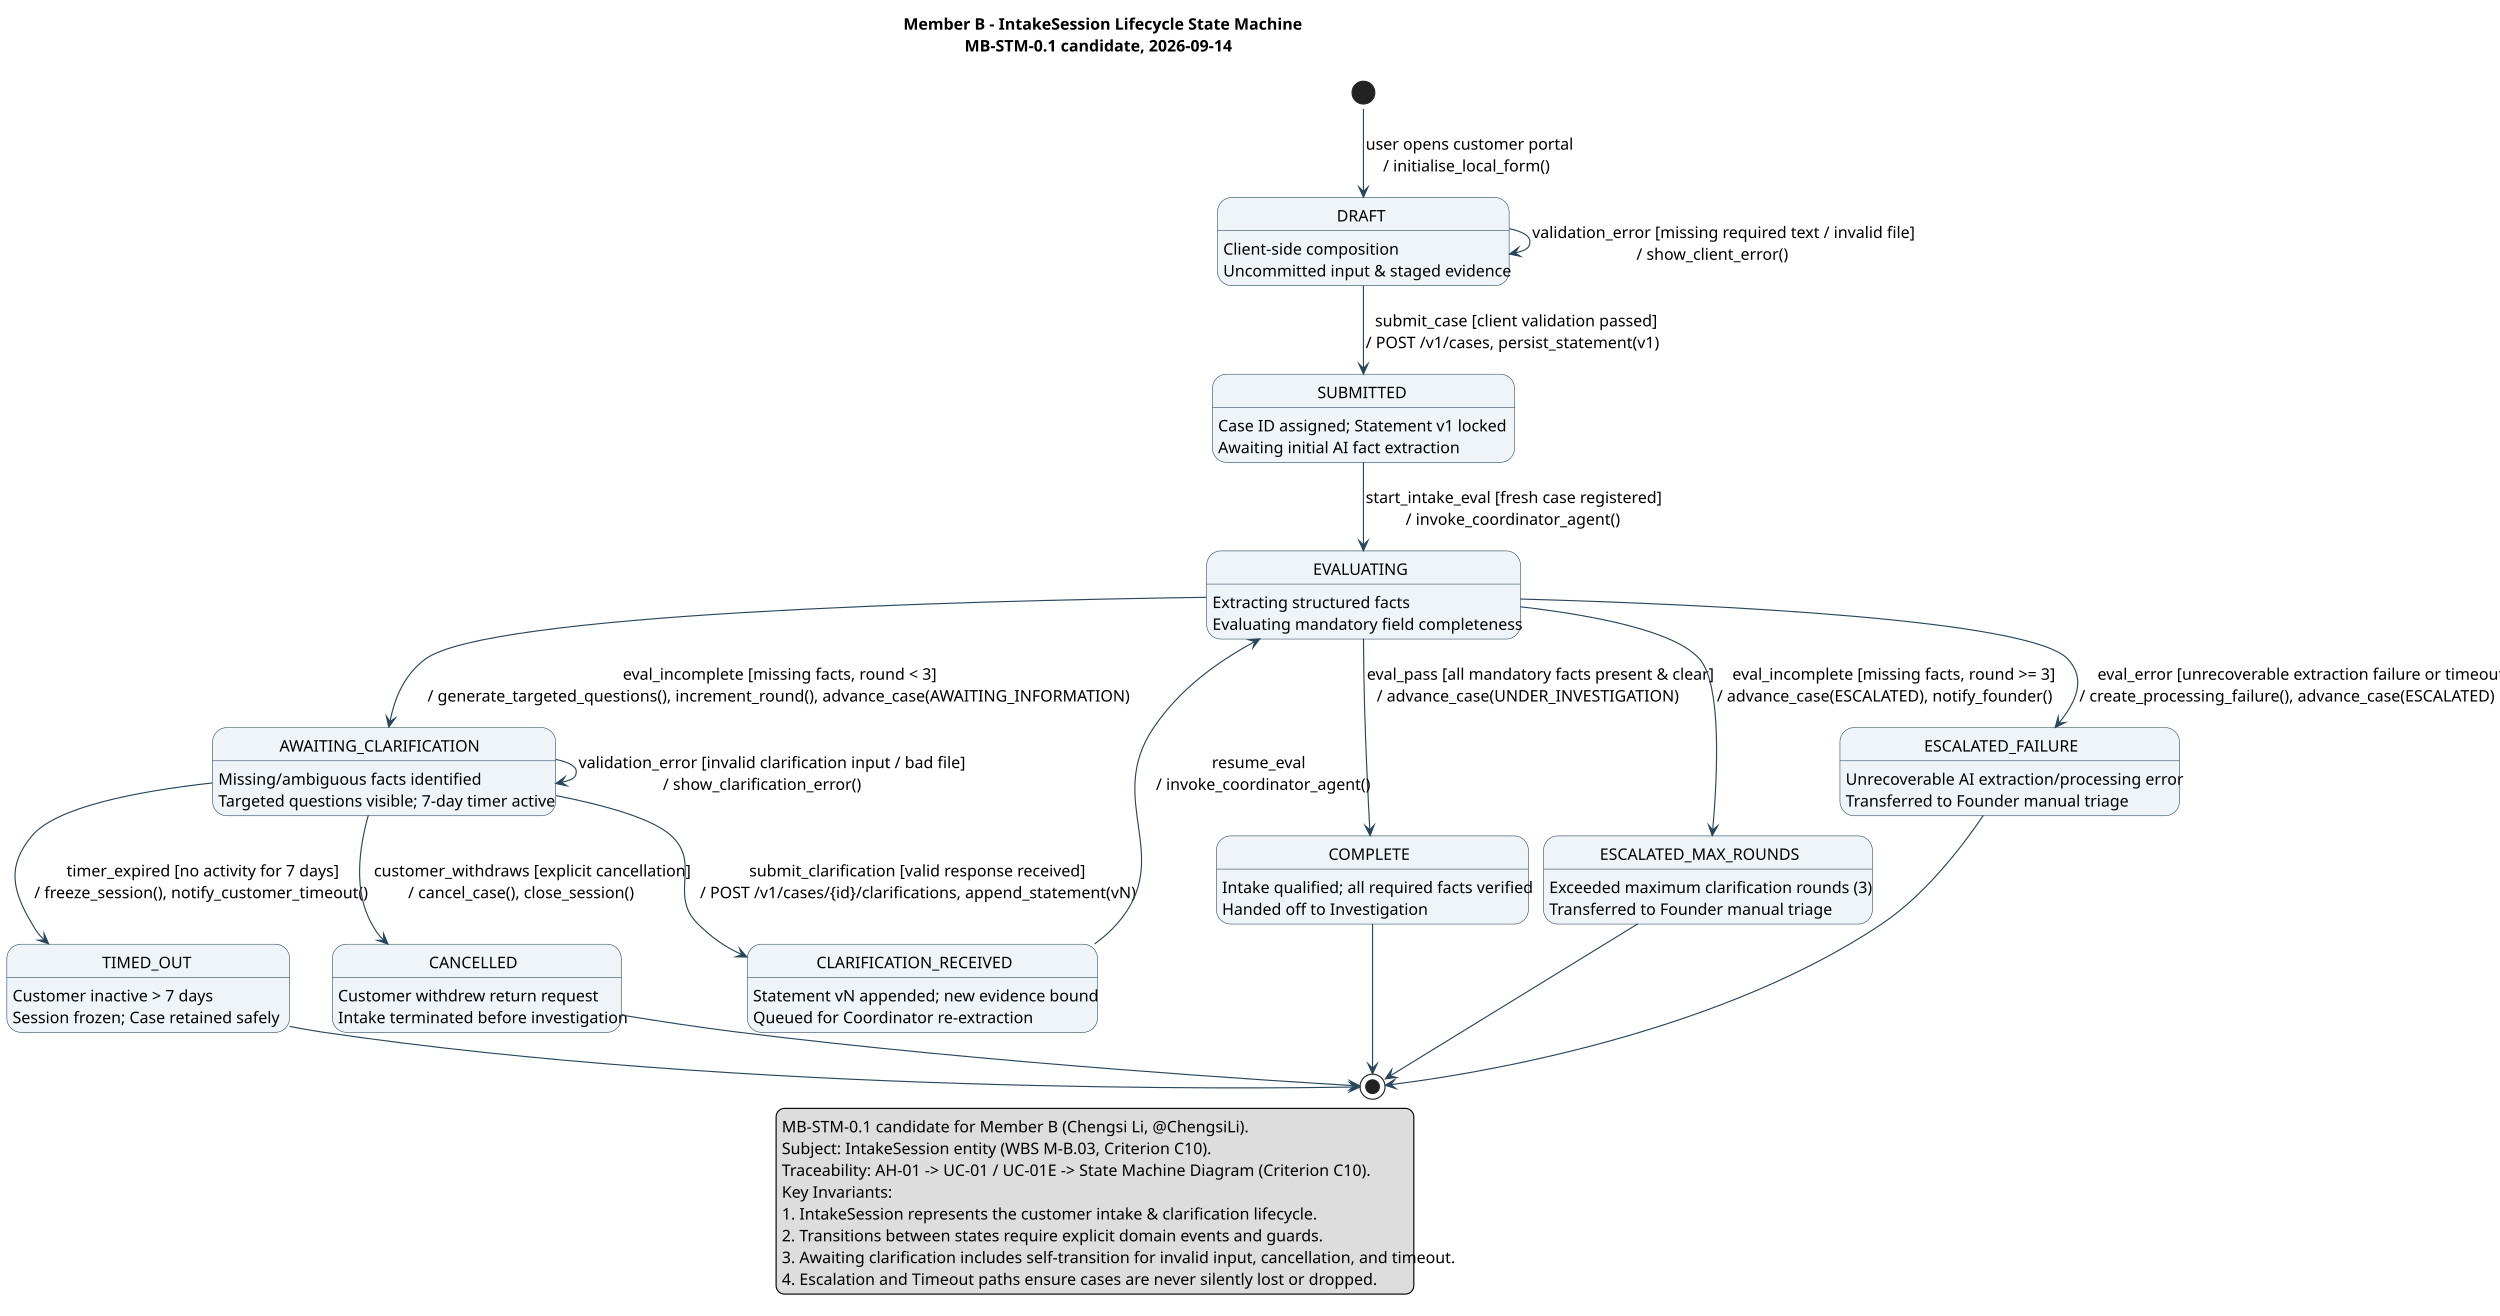
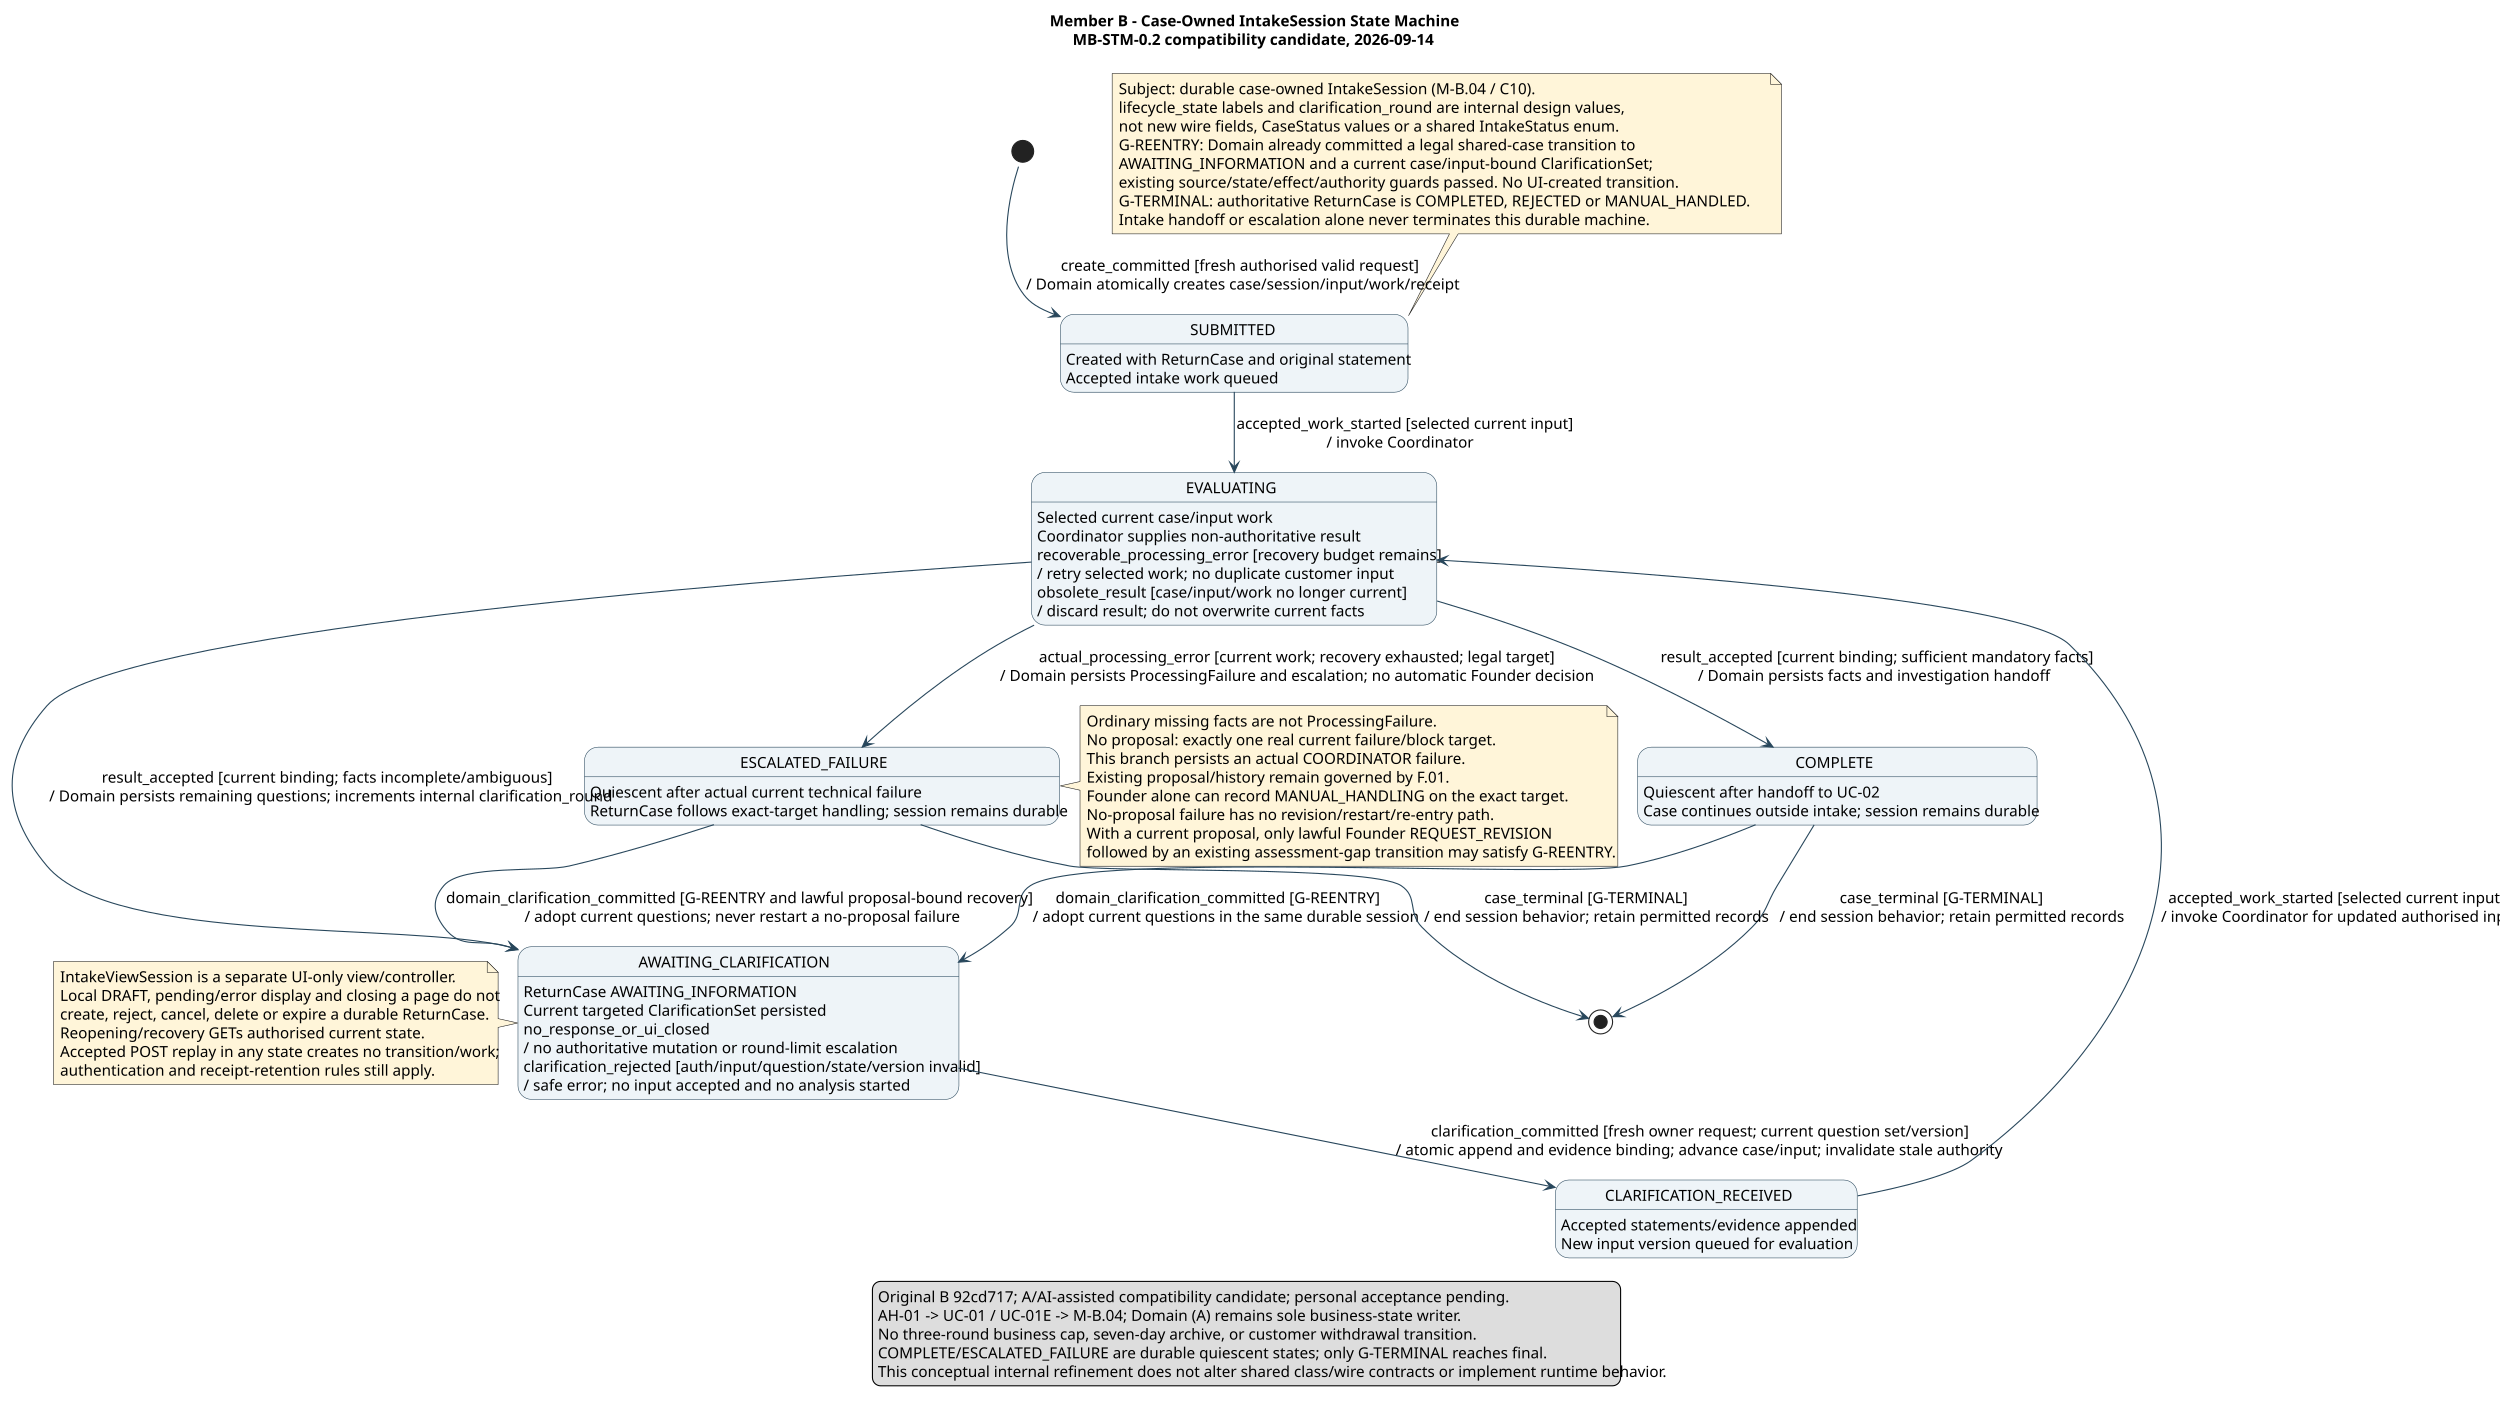
- <svg xmlns="http://www.w3.org/2000/svg" contentStyleType="text/css" data-diagram-type="STATE" height="1154px" preserveAspectRatio="none" style="width:2193px;height:1154px;background:#FFFFFF;" version="1.1" viewBox="0 0 2193 1154" width="2193px" zoomAndPan="magnify">
+ <svg xmlns="http://www.w3.org/2000/svg" version="1.1" data-diagram-type="STATE" style="width:2293px;height:1290px;background:#FFFFFF;" width="2293px" height="1290px" viewBox="0 0 2293 1290" zoomAndPan="magnify" preserveAspectRatio="none" contentStyleType="text/css">
  <defs />
-   <g>
+   <g font-family="sans-serif" lengthAdjust="spacing">
    <g class="title" data-source-line="2">
-       <text fill="#000000" font-family="sans-serif" font-size="14" font-weight="700" lengthAdjust="spacing" textLength="336.116" x="792.442" y="26.044">Member B - IntakeSession Lifecycle State Machine</text>
-       <text fill="#000000" font-family="sans-serif" font-size="14" font-weight="700" lengthAdjust="spacing" textLength="228.744" x="846.128" y="45.164">MB-STM-0.1 candidate, 2026-09-14</text>
+       <text x="962.811" y="24.075" fill="#000" font-size="14" textLength="360.992" font-weight="700">Member B - Case-Owned IntakeSession State Machine</text>
+       <text x="983.818" y="41.227" fill="#000" font-size="14" textLength="318.979" font-weight="700">MB-STM-0.2 compatibility candidate, 2026-09-14</text>
    </g>
-     <g class="entity" data-qualified-name="DRAFT" data-source-line="12" id="ent0001">
-       <rect fill="#EEF4F8" height="77.36" rx="12.5" ry="12.5" style="stroke:#27465B;stroke-width:0.5;" width="255.799" x="1068" y="173.24" />
-       <line style="stroke:#27465B;stroke-width:0.5;" x1="1068" x2="1323.799" y1="202.36" y2="202.36" />
-       <text fill="#000000" font-family="sans-serif" font-size="14" lengthAdjust="spacing" textLength="46.662" x="1172.568" y="194.284">DRAFT</text>
-       <text fill="#000000" font-family="sans-serif" font-size="14" lengthAdjust="spacing" textLength="144.731" x="1073" y="223.404">Client-side composition</text>
-       <text fill="#000000" font-family="sans-serif" font-size="14" lengthAdjust="spacing" textLength="235.799" x="1073" y="242.524">Uncommitted input &amp; staged evidence</text>
+     <g class="entity" data-qualified-name="SUBMITTED" id="ent0001" data-source-line="12">
+       <rect x="972.585" y="288.303" width="318.826" height="71.454" fill="#EEF4F8" style="stroke:#27465B;stroke-width:0.5;" rx="12.5" ry="12.5" />
+       <line x1="972.585" y1="315.454" x2="1291.412" y2="315.454" style="stroke:#27465B;stroke-width:0.5;" />
+       <text x="1091.554" y="307.378" fill="#000" font-size="14" textLength="80.89">SUBMITTED</text>
+       <text x="977.585" y="334.529" fill="#000" font-size="14" textLength="298.826">Created with ReturnCase and original statement</text>
+       <text x="977.585" y="351.681" fill="#000" font-size="14" textLength="183.675">Accepted intake work queued</text>
    </g>
-     <g class="entity" data-qualified-name="SUBMITTED" data-source-line="13" id="ent0002">
-       <rect fill="#EEF4F8" height="77.36" rx="12.5" ry="12.5" style="stroke:#27465B;stroke-width:0.5;" width="265.13" x="1063.5" y="328.24" />
-       <line style="stroke:#27465B;stroke-width:0.5;" x1="1063.5" x2="1328.63" y1="357.36" y2="357.36" />
-       <text fill="#000000" font-family="sans-serif" font-size="14" lengthAdjust="spacing" textLength="80.89" x="1155.62" y="349.284">SUBMITTED</text>
-       <text fill="#000000" font-family="sans-serif" font-size="14" lengthAdjust="spacing" textLength="245.13" x="1068.5" y="378.404">Case ID assigned; Statement v1 locked</text>
-       <text fill="#000000" font-family="sans-serif" font-size="14" lengthAdjust="spacing" textLength="196.868" x="1068.5" y="397.524">Awaiting initial AI fact extraction</text>
+     <g class="entity" data-qualified-name="EVALUATING" id="ent0002" data-source-line="13">
+       <rect x="946.085" y="433.303" width="371.729" height="140.06" fill="#EEF4F8" style="stroke:#27465B;stroke-width:0.5;" rx="12.5" ry="12.5" />
+       <line x1="946.085" y1="460.454" x2="1317.815" y2="460.454" style="stroke:#27465B;stroke-width:0.5;" />
+       <text x="1087.605" y="452.378" fill="#000" font-size="14" textLength="88.689">EVALUATING</text>
+       <text x="951.085" y="479.529" fill="#000" font-size="14" textLength="203.103">Selected current case/input work</text>
+       <text x="951.085" y="496.681" fill="#000" font-size="14" textLength="274.709">Coordinator supplies non-authoritative result</text>
+       <text x="951.085" y="513.832" fill="#000" font-size="14" textLength="351.729">recoverable_processing_error [recovery budget remains]</text>
+       <text x="951.085" y="530.983" fill="#000" font-size="14" textLength="304.254">/ retry selected work; no duplicate customer input</text>
+       <text x="951.085" y="548.135" fill="#000" font-size="14" textLength="313.619">obsolete_result [case/input/work no longer current]</text>
+       <text x="951.085" y="565.286" fill="#000" font-size="14" textLength="279.337">/ discard result; do not overwrite current facts</text>
    </g>
-     <g class="entity" data-qualified-name="EVALUATING" data-source-line="14" id="ent0003">
-       <rect fill="#EEF4F8" height="77.36" rx="12.5" ry="12.5" style="stroke:#27465B;stroke-width:0.5;" width="275.254" x="1058.5" y="483.24" />
-       <line style="stroke:#27465B;stroke-width:0.5;" x1="1058.5" x2="1333.754" y1="512.36" y2="512.36" />
-       <text fill="#000000" font-family="sans-serif" font-size="14" lengthAdjust="spacing" textLength="88.689" x="1151.782" y="504.284">EVALUATING</text>
-       <text fill="#000000" font-family="sans-serif" font-size="14" lengthAdjust="spacing" textLength="161.841" x="1063.5" y="533.404">Extracting structured facts</text>
-       <text fill="#000000" font-family="sans-serif" font-size="14" lengthAdjust="spacing" textLength="255.254" x="1063.5" y="552.524">Evaluating mandatory field completeness</text>
+     <g class="entity" data-qualified-name="AWAITING_CLARIFICATION" id="ent0003" data-source-line="14">
+       <rect x="475.085" y="868.303" width="404.446" height="140.06" fill="#EEF4F8" style="stroke:#27465B;stroke-width:0.5;" rx="12.5" ry="12.5" />
+       <line x1="475.085" y1="895.454" x2="879.532" y2="895.454" style="stroke:#27465B;stroke-width:0.5;" />
+       <text x="585.522" y="887.378" fill="#000" font-size="14" textLength="183.572">AWAITING_CLARIFICATION</text>
+       <text x="480.085" y="914.529" fill="#000" font-size="14" textLength="253.593">ReturnCase AWAITING_INFORMATION</text>
+       <text x="480.085" y="931.681" fill="#000" font-size="14" textLength="260.682">Current targeted ClarificationSet persisted</text>
+       <text x="480.085" y="948.832" fill="#000" font-size="14" textLength="168.123">no_response_or_ui_closed</text>
+       <text x="480.085" y="965.983" fill="#000" font-size="14" textLength="313.605">/ no authoritative mutation or round-limit escalation</text>
+       <text x="480.085" y="983.135" fill="#000" font-size="14" textLength="384.446">clarification_rejected [auth/input/question/state/version invalid]</text>
+       <text x="480.085" y="1000.286" fill="#000" font-size="14" textLength="333.867">/ safe error; no input accepted and no analysis started</text>
    </g>
-     <g class="entity" data-qualified-name="AWAITING_CLARIFICATION" data-source-line="15" id="ent0004">
-       <rect fill="#EEF4F8" height="77.36" rx="12.5" ry="12.5" style="stroke:#27465B;stroke-width:0.5;" width="300.909" x="186.5" y="638.24" />
-       <line style="stroke:#27465B;stroke-width:0.5;" x1="186.5" x2="487.409" y1="667.36" y2="667.36" />
-       <text fill="#000000" font-family="sans-serif" font-size="14" lengthAdjust="spacing" textLength="183.572" x="245.168" y="659.284">AWAITING_CLARIFICATION</text>
-       <text fill="#000000" font-family="sans-serif" font-size="14" lengthAdjust="spacing" textLength="213.22" x="191.5" y="688.404">Missing/ambiguous facts identified</text>
-       <text fill="#000000" font-family="sans-serif" font-size="14" lengthAdjust="spacing" textLength="280.909" x="191.5" y="707.524">Targeted questions visible; 7-day timer active</text>
+     <g class="entity" data-qualified-name="CLARIFICATION_RECEIVED" id="ent0004" data-source-line="15">
+       <rect x="1426.585" y="1082.303" width="276.847" height="71.454" fill="#EEF4F8" style="stroke:#27465B;stroke-width:0.5;" rx="12.5" ry="12.5" />
+       <line x1="1426.585" y1="1109.454" x2="1703.432" y2="1109.454" style="stroke:#27465B;stroke-width:0.5;" />
+       <text x="1472.047" y="1101.378" fill="#000" font-size="14" textLength="185.924">CLARIFICATION_RECEIVED</text>
+       <text x="1431.585" y="1128.529" fill="#000" font-size="14" textLength="256.847">Accepted statements/evidence appended</text>
+       <text x="1431.585" y="1145.681" fill="#000" font-size="14" textLength="249.826">New input version queued for evaluation</text>
    </g>
-     <g class="entity" data-qualified-name="CLARIFICATION_RECEIVED" data-source-line="16" id="ent0005">
-       <rect fill="#EEF4F8" height="77.36" rx="12.5" ry="12.5" style="stroke:#27465B;stroke-width:0.5;" width="307.205" x="655.5" y="828.24" />
-       <line style="stroke:#27465B;stroke-width:0.5;" x1="655.5" x2="962.705" y1="857.36" y2="857.36" />
-       <text fill="#000000" font-family="sans-serif" font-size="14" lengthAdjust="spacing" textLength="185.924" x="716.141" y="849.284">CLARIFICATION_RECEIVED</text>
-       <text fill="#000000" font-family="sans-serif" font-size="14" lengthAdjust="spacing" textLength="287.205" x="660.5" y="878.404">Statement vN appended; new evidence bound</text>
-       <text fill="#000000" font-family="sans-serif" font-size="14" lengthAdjust="spacing" textLength="228.785" x="660.5" y="897.524">Queued for Coordinator re-extraction</text>
+     <g class="entity" data-qualified-name="COMPLETE" id="ent0005" data-source-line="16">
+       <rect x="1502.085" y="685.303" width="366.309" height="71.454" fill="#EEF4F8" style="stroke:#27465B;stroke-width:0.5;" rx="12.5" ry="12.5" />
+       <line x1="1502.085" y1="712.454" x2="1868.394" y2="712.454" style="stroke:#27465B;stroke-width:0.5;" />
+       <text x="1646.733" y="704.378" fill="#000" font-size="14" textLength="77.014">COMPLETE</text>
+       <text x="1507.085" y="731.529" fill="#000" font-size="14" textLength="205.447">Quiescent after handoff to UC-02</text>
+       <text x="1507.085" y="748.681" fill="#000" font-size="14" textLength="346.309">Case continues outside intake; session remains durable</text>
    </g>
-     <g class="entity" data-qualified-name="COMPLETE" data-source-line="17" id="ent0006">
-       <rect fill="#EEF4F8" height="77.36" rx="12.5" ry="12.5" style="stroke:#27465B;stroke-width:0.5;" width="273.695" x="1067" y="733.24" />
-       <line style="stroke:#27465B;stroke-width:0.5;" x1="1067" x2="1340.695" y1="762.36" y2="762.36" />
-       <text fill="#000000" font-family="sans-serif" font-size="14" lengthAdjust="spacing" textLength="77.014" x="1165.341" y="754.284">COMPLETE</text>
-       <text fill="#000000" font-family="sans-serif" font-size="14" lengthAdjust="spacing" textLength="253.695" x="1072" y="783.404">Intake qualified; all required facts verified</text>
-       <text fill="#000000" font-family="sans-serif" font-size="14" lengthAdjust="spacing" textLength="166.558" x="1072" y="802.524">Handed off to Investigation</text>
+     <g class="entity" data-qualified-name="ESCALATED_FAILURE" id="ent0006" data-source-line="17">
+       <rect x="536.085" y="685.303" width="435.55" height="71.454" fill="#EEF4F8" style="stroke:#27465B;stroke-width:0.5;" rx="12.5" ry="12.5" />
+       <line x1="536.085" y1="712.454" x2="971.635" y2="712.454" style="stroke:#27465B;stroke-width:0.5;" />
+       <text x="678.781" y="704.378" fill="#000" font-size="14" textLength="150.158">ESCALATED_FAILURE</text>
+       <text x="541.085" y="731.529" fill="#000" font-size="14" textLength="284.813">Quiescent after actual current technical failure</text>
+       <text x="541.085" y="748.681" fill="#000" font-size="14" textLength="415.55">ReturnCase follows exact-target handling; session remains durable</text>
    </g>
-     <g class="entity" data-qualified-name="ESCALATED_MAX_ROUNDS" data-source-line="18" id="ent0007">
-       <rect fill="#EEF4F8" height="77.36" rx="12.5" ry="12.5" style="stroke:#27465B;stroke-width:0.5;" width="288.44" x="1354" y="733.24" />
-       <line style="stroke:#27465B;stroke-width:0.5;" x1="1354" x2="1642.44" y1="762.36" y2="762.36" />
-       <text fill="#000000" font-family="sans-serif" font-size="14" lengthAdjust="spacing" textLength="189.827" x="1403.307" y="754.284">ESCALATED_MAX_ROUNDS</text>
-       <text fill="#000000" font-family="sans-serif" font-size="14" lengthAdjust="spacing" textLength="268.44" x="1359" y="783.404">Exceeded maximum clarification rounds (3)</text>
-       <text fill="#000000" font-family="sans-serif" font-size="14" lengthAdjust="spacing" textLength="232.675" x="1359" y="802.524">Transferred to Founder manual triage</text>
+     <g class="start_entity" data-qualified-name=".start." id="ent0007" data-source-line="19">
+       <ellipse cx="938.085" cy="138.803" rx="10" ry="10" fill="#222" style="stroke:#222;stroke-width:1;" />
    </g>
-     <g class="entity" data-qualified-name="ESCALATED_FAILURE" data-source-line="19" id="ent0008">
-       <rect fill="#EEF4F8" height="77.36" rx="12.5" ry="12.5" style="stroke:#27465B;stroke-width:0.5;" width="297.792" x="1614" y="638.24" />
-       <line style="stroke:#27465B;stroke-width:0.5;" x1="1614" x2="1911.792" y1="667.36" y2="667.36" />
-       <text fill="#000000" font-family="sans-serif" font-size="14" lengthAdjust="spacing" textLength="150.158" x="1687.817" y="659.284">ESCALATED_FAILURE</text>
-       <text fill="#000000" font-family="sans-serif" font-size="14" lengthAdjust="spacing" textLength="277.792" x="1619" y="688.404">Unrecoverable AI extraction/processing error</text>
-       <text fill="#000000" font-family="sans-serif" font-size="14" lengthAdjust="spacing" textLength="232.675" x="1619" y="707.524">Transferred to Founder manual triage</text>
+     <g class="end_entity" data-qualified-name=".end." id="ent0017" data-source-line="32">
+       <ellipse cx="1468.085" cy="937.303" rx="11" ry="11" fill="none" style="stroke:#222;stroke-width:1;" />
+       <ellipse cx="1468.085" cy="937.303" rx="6" ry="6" fill="#222" style="stroke:#222;stroke-width:1;" />
    </g>
-     <g class="entity" data-qualified-name="TIMED_OUT" data-source-line="20" id="ent0009">
-       <rect fill="#EEF4F8" height="77.36" rx="12.5" ry="12.5" style="stroke:#27465B;stroke-width:0.5;" width="248.013" x="6" y="828.24" />
-       <line style="stroke:#27465B;stroke-width:0.5;" x1="6" x2="254.013" y1="857.36" y2="857.36" />
-       <text fill="#000000" font-family="sans-serif" font-size="14" lengthAdjust="spacing" textLength="80.89" x="89.561" y="849.284">TIMED_OUT</text>
-       <text fill="#000000" font-family="sans-serif" font-size="14" lengthAdjust="spacing" textLength="169.244" x="11" y="878.404">Customer inactive &gt; 7 days</text>
-       <text fill="#000000" font-family="sans-serif" font-size="14" lengthAdjust="spacing" textLength="228.013" x="11" y="897.524">Session frozen; Case retained safely</text>
+     <g class="entity" data-qualified-name="GMN20" id="ent0021" data-source-line="36">
+       <path d="M1020.085,67.303 L1020.085,214.514 A0,0 0 0 0 1020.085,214.514 L1329.443,214.514 L1291.852,289.592 L1337.443,214.514 L1633.905,214.514 A0,0 0 0 0 1633.905,214.514 L1633.905,77.303 L1623.905,67.303 L1020.085,67.303 A0,0 0 0 0 1020.085,67.303" style="stroke:#181818;stroke-width:0.5;" fill="#FFF5D9" />
+       <path d="M1623.905,67.303 L1623.905,77.303 L1633.905,77.303 L1623.905,67.303" style="stroke:#181818;stroke-width:0.5;" fill="#FFF5D9" />
+       <text x="1026.085" y="86.378" fill="#000" font-size="14" textLength="371.971">Subject: durable case-owned IntakeSession (M-B.04 / C10).</text>
+       <text x="1026.085" y="103.529" fill="#000" font-size="14" textLength="440.48">lifecycle_state labels and clarification_round are internal design values,</text>
+       <text x="1026.085" y="120.681" fill="#000" font-size="14" textLength="438.901">not new wire fields, CaseStatus values or a shared IntakeStatus enum.</text>
+       <text x="1026.085" y="137.832" fill="#000" font-size="14" textLength="459.074">G-REENTRY: Domain already committed a legal shared-case transition to</text>
+       <text x="1026.085" y="154.983" fill="#000" font-size="14" textLength="474.619">AWAITING_INFORMATION and a current case/input-bound ClarificationSet;</text>
+       <text x="1026.085" y="172.135" fill="#000" font-size="14" textLength="478.577">existing source/state/effect/authority guards passed. No UI-created transition.</text>
+       <text x="1026.085" y="189.286" fill="#000" font-size="14" textLength="592.819">G-TERMINAL: authoritative ReturnCase is COMPLETED, REJECTED or MANUAL_HANDLED.</text>
+       <text x="1026.085" y="206.438" fill="#000" font-size="14" textLength="455.273">Intake handoff or escalation alone never terminates this durable machine.</text>
    </g>
-     <g class="entity" data-qualified-name="CANCELLED" data-source-line="21" id="ent0010">
-       <rect fill="#EEF4F8" height="77.36" rx="12.5" ry="12.5" style="stroke:#27465B;stroke-width:0.5;" width="253.475" x="291.5" y="828.24" />
-       <line style="stroke:#27465B;stroke-width:0.5;" x1="291.5" x2="544.975" y1="857.36" y2="857.36" />
-       <text fill="#000000" font-family="sans-serif" font-size="14" lengthAdjust="spacing" textLength="84.027" x="376.224" y="849.284">CANCELLED</text>
-       <text fill="#000000" font-family="sans-serif" font-size="14" lengthAdjust="spacing" textLength="210.861" x="296.5" y="878.404">Customer withdrew return request</text>
-       <text fill="#000000" font-family="sans-serif" font-size="14" lengthAdjust="spacing" textLength="233.475" x="296.5" y="897.524">Intake terminated before investigation</text>
+     <g class="entity" data-qualified-name="GMN23" id="ent0024" data-source-line="46">
+       <path d="M49.085,881.803 L49.085,994.711 A0,0 0 0 0 49.085,994.711 L456.87,994.711 A0,0 0 0 0 456.87,994.711 L456.87,942.303 L474.825,938.303 L456.87,934.303 L456.87,891.803 L446.87,881.803 L49.085,881.803 A0,0 0 0 0 49.085,881.803" style="stroke:#181818;stroke-width:0.5;" fill="#FFF5D9" />
+       <path d="M446.87,881.803 L446.87,891.803 L456.87,891.803 L446.87,881.803" style="stroke:#181818;stroke-width:0.5;" fill="#FFF5D9" />
+       <text x="55.085" y="900.878" fill="#000" font-size="14" textLength="347.826">IntakeViewSession is a separate UI-only view/controller.</text>
+       <text x="55.085" y="918.029" fill="#000" font-size="14" textLength="386.784">Local DRAFT, pending/error display and closing a page do not</text>
+       <text x="55.085" y="935.181" fill="#000" font-size="14" textLength="378.205">create, reject, cancel, delete or expire a durable ReturnCase.</text>
+       <text x="55.085" y="952.332" fill="#000" font-size="14" textLength="319.826">Reopening/recovery GETs authorised current state.</text>
+       <text x="55.085" y="969.483" fill="#000" font-size="14" textLength="385.185">Accepted POST replay in any state creates no transition/work;</text>
+       <text x="55.085" y="986.635" fill="#000" font-size="14" textLength="319.074">authentication and receipt-retention rules still apply.</text>
    </g>
-     <g class="start_entity" data-qualified-name=".start." data-source-line="23" id="ent0011">
-       <ellipse cx="1196" cy="81.24" fill="#222222" rx="10" ry="10" style="stroke:#222222;stroke-width:1;" />
+     <g class="entity" data-qualified-name="GMN26" id="ent0027" data-source-line="54">
+       <path d="M990.585,647.303 L990.585,716.803 L972.473,720.803 L990.585,724.803 L990.585,794.514 A0,0 0 0 0 990.585,794.514 L1483.88,794.514 A0,0 0 0 0 1483.88,794.514 L1483.88,657.303 L1473.88,647.303 L990.585,647.303 A0,0 0 0 0 990.585,647.303" style="stroke:#181818;stroke-width:0.5;" fill="#FFF5D9" />
+       <path d="M1473.88,647.303 L1473.88,657.303 L1483.88,657.303 L1473.88,647.303" style="stroke:#181818;stroke-width:0.5;" fill="#FFF5D9" />
+       <text x="996.585" y="666.378" fill="#000" font-size="14" textLength="305.785">Ordinary missing facts are not ProcessingFailure.</text>
+       <text x="996.585" y="683.529" fill="#000" font-size="14" textLength="350.957">No proposal: exactly one real current failure/block target.</text>
+       <text x="996.585" y="700.681" fill="#000" font-size="14" textLength="340.778">This branch persists an actual COORDINATOR failure.</text>
+       <text x="996.585" y="717.832" fill="#000" font-size="14" textLength="315.157">Existing proposal/history remain governed by F.01.</text>
+       <text x="996.585" y="734.983" fill="#000" font-size="14" textLength="426.433">Founder alone can record MANUAL_HANDLING on the exact target.</text>
+       <text x="996.585" y="752.135" fill="#000" font-size="14" textLength="347.054">No-proposal failure has no revision/restart/re-entry path.</text>
+       <text x="996.585" y="769.286" fill="#000" font-size="14" textLength="420.164">With a current proposal, only lawful Founder REQUEST_REVISION</text>
+       <text x="996.585" y="786.438" fill="#000" font-size="14" textLength="472.295">followed by an existing assessment-gap transition may satisfy G-REENTRY.</text>
    </g>
-     <g class="end_entity" data-qualified-name=".end." data-source-line="49" id="ent0025">
-       <ellipse cx="1204" cy="953.24" fill="none" rx="11" ry="11" style="stroke:#222222;stroke-width:1;" />
-       <ellipse cx="1204" cy="953.24" fill="#222222" rx="6" ry="6" style="stroke:#222222;stroke-width:1;" />
+     <g class="link" data-entity-1="ent0007" data-entity-2="ent0001" id="lnk8" data-link-type="dependency">
+       <polygon points="972.337,290.359,965.353,283.415,967.665,288.578,962.502,290.89,972.337,290.359" fill="#27465B" style="stroke:#27465B;stroke-width:1;stroke-linejoin:miter;stroke-miterlimit:10;" />
+       <path d="M934.182,152.847 C926.415,176.994 911.989,235.135 939.085,270.303 C944.861,277.798 952.252,282.7 967.665,288.578" style="stroke:#27465B;stroke-width:1;" fill="none" />
+       <text x="972.975" y="248.378" fill="#000" font-size="14" textLength="306.599">create_committed [fresh authorised valid request]</text>
+       <text x="941.085" y="265.529" fill="#000" font-size="14" textLength="370.378">/ Domain atomically creates case/session/input/work/receipt</text>
    </g>
-     <g class="link" data-entity-1="ent0011" data-entity-2="ent0001" data-link-type="dependency" id="lnk12">
-       <polygon fill="#27465B" points="1196,173.018,1200,164.018,1196,168.018,1192,164.018,1196,173.018" style="stroke:#27465B;stroke-width:1;stroke-linejoin:miter;stroke-miterlimit:10;" />
-       <path d="M1196,95.466 C1196,112.7 1196,141.465 1196,168.018" fill="none" style="stroke:#27465B;stroke-width:1;" />
-       <text fill="#000000" font-family="sans-serif" font-size="14" lengthAdjust="spacing" textLength="169.641" x="1198" y="131.284">user opens customer portal</text>
-       <text fill="#000000" font-family="sans-serif" font-size="14" lengthAdjust="spacing" textLength="139.269" x="1213.186" y="150.404">/ initialise_local_form()</text>
+     <g class="link" data-entity-1="ent0001" data-entity-2="ent0002" id="lnk9" data-link-type="dependency">
+       <polygon points="1132.085,433.216,1136.085,424.216,1132.085,428.216,1128.085,424.216,1132.085,433.216" fill="#27465B" style="stroke:#27465B;stroke-width:1;stroke-linejoin:miter;stroke-miterlimit:10;" />
+       <path d="M1132.085,359.448 C1132.085,380.433 1132.085,402.944 1132.085,428.216" style="stroke:#27465B;stroke-width:1;" fill="none" />
+       <text x="1134.085" y="393.378" fill="#000" font-size="14" textLength="290.274">accepted_work_started [selected current input]</text>
+       <text x="1216.578" y="410.529" fill="#000" font-size="14" textLength="125.289">/ invoke Coordinator</text>
    </g>
-     <g class="link" data-entity-1="ent0001" data-entity-2="ent0002" data-link-type="dependency" id="lnk13">
-       <polygon fill="#27465B" points="1196,328.09,1200,319.09,1196,323.09,1192,319.09,1196,328.09" style="stroke:#27465B;stroke-width:1;stroke-linejoin:miter;stroke-miterlimit:10;" />
-       <path d="M1196,250.56 C1196,274.188 1196,299.495 1196,323.09" fill="none" style="stroke:#27465B;stroke-width:1;" />
-       <text fill="#000000" font-family="sans-serif" font-size="14" lengthAdjust="spacing" textLength="235.019" x="1206.145" y="286.284">submit_case [client validation passed]</text>
-       <text fill="#000000" font-family="sans-serif" font-size="14" lengthAdjust="spacing" textLength="251.31" x="1198" y="305.404">/ POST /v1/cases, persist_statement(v1)</text>
+     <g class="link" data-entity-1="ent0002" data-entity-2="ent0005" id="lnk10" data-link-type="dependency">
+       <polygon points="1626.261,685.227,1620.404,677.31,1621.911,682.762,1616.459,684.269,1626.261,685.227" fill="#27465B" style="stroke:#27465B;stroke-width:1;stroke-linejoin:miter;stroke-miterlimit:10;" />
+       <path d="M1318.113,551.227 C1357.55,562.922 1398.579,576.427 1436.085,591.303 C1503.463,618.025 1572.41,654.706 1621.911,682.762" style="stroke:#27465B;stroke-width:1;" fill="none" />
+       <text x="1523.085" y="607.378" fill="#000" font-size="14" textLength="369.64">result_accepted [current binding; sufficient mandatory facts]</text>
+       <text x="1557.323" y="624.529" fill="#000" font-size="14" textLength="301.164">/ Domain persists facts and investigation handoff</text>
    </g>
-     <g class="link" data-entity-1="ent0001" data-entity-2="ent0001" data-link-type="dependency" id="lnk14">
-       <polygon fill="#27465B" points="1324.134,222.859,1333.774,224.877,1329.022,221.808,1332.091,217.056,1324.134,222.859" style="stroke:#27465B;stroke-width:1;stroke-linejoin:miter;stroke-miterlimit:10;" />
-       <path d="M1324.134,200.621 C1335.132,202.987 1342,206.693 1342,211.74 C1342,216.787 1340.021,219.442 1329.022,221.808" fill="none" style="stroke:#27465B;stroke-width:1;" />
-       <text fill="#000000" font-family="sans-serif" font-size="14" lengthAdjust="spacing" textLength="310.475" x="1344" y="208.784">validation_error [missing required text / invalid file]</text>
-       <text fill="#000000" font-family="sans-serif" font-size="14" lengthAdjust="spacing" textLength="127.6" x="1435.438" y="227.904">/ show_client_error()</text>
+     <g class="link" data-entity-1="ent0002" data-entity-2="ent0003" id="lnk11" data-link-type="dependency">
+       <polygon points="474.829,870.529,467.123,864.397,469.99,869.273,465.113,872.14,474.829,870.529" fill="#27465B" style="stroke:#27465B;stroke-width:1;stroke-linejoin:miter;stroke-miterlimit:10;" />
+       <path d="M946.058,515.54 C650.677,535.301 101.599,580.603 43.085,647.303 C0,696.416 1.056,744.283 43.085,794.303 C104.474,867.363 373.499,845.191 466.085,868.303 C468.983,869.026 467.06,868.513 469.99,869.273" style="stroke:#27465B;stroke-width:1;" fill="none" />
+       <text x="93.313" y="717.878" fill="#000" font-size="14" textLength="384.439">result_accepted [current binding; facts incomplete/ambiguous]</text>
+       <text x="45.085" y="735.029" fill="#000" font-size="14" textLength="480.895">/ Domain persists remaining questions; increments internal clarification_round</text>
    </g>
-     <g class="link" data-entity-1="ent0002" data-entity-2="ent0003" data-link-type="dependency" id="lnk15">
-       <polygon fill="#27465B" points="1196,483.09,1200,474.09,1196,478.09,1192,474.09,1196,483.09" style="stroke:#27465B;stroke-width:1;stroke-linejoin:miter;stroke-miterlimit:10;" />
-       <path d="M1196,405.56 C1196,429.188 1196,454.495 1196,478.09" fill="none" style="stroke:#27465B;stroke-width:1;" />
-       <text fill="#000000" font-family="sans-serif" font-size="14" lengthAdjust="spacing" textLength="248.24" x="1198" y="441.284">start_intake_eval [fresh case registered]</text>
-       <text fill="#000000" font-family="sans-serif" font-size="14" lengthAdjust="spacing" textLength="178.22" x="1233.01" y="460.404">/ invoke_coordinator_agent()</text>
+     <g class="link" data-entity-1="ent0002" data-entity-2="ent0006" id="lnk12" data-link-type="dependency">
+       <polygon points="790.821,685.279,800.191,682.246,794.543,681.94,794.848,676.291,790.821,685.279" fill="#27465B" style="stroke:#27465B;stroke-width:1;stroke-linejoin:miter;stroke-miterlimit:10;" />
+       <path d="M948.492,573.388 C937.011,579.09 925.783,585.072 915.085,591.303 C869.041,618.124 825.776,653.915 794.543,681.94" style="stroke:#27465B;stroke-width:1;" fill="none" />
+       <text x="952.885" y="607.378" fill="#000" font-size="14" textLength="445.888">actual_processing_error [current work; recovery exhausted; legal target]</text>
+       <text x="917.085" y="624.529" fill="#000" font-size="14" textLength="517.487">/ Domain persists ProcessingFailure and escalation; no automatic Founder decision</text>
    </g>
-     <g class="link" data-entity-1="ent0003" data-entity-2="ent0006" data-link-type="dependency" id="lnk16">
-       <polygon fill="#27465B" points="1201.867,733.026,1205.38,723.825,1201.599,728.033,1197.391,724.252,1201.867,733.026" style="stroke:#27465B;stroke-width:1;stroke-linejoin:miter;stroke-miterlimit:10;" />
-       <path d="M1196.068,560.249 C1196.181,578.375 1196.438,600.442 1197,620.24 C1198.091,658.675 1199.969,697.601 1201.599,728.033" fill="none" style="stroke:#27465B;stroke-width:1;" />
-       <text fill="#000000" font-family="sans-serif" font-size="14" lengthAdjust="spacing" textLength="290.254" x="1199" y="596.284">eval_pass [all mandatory facts present &amp; clear]</text>
-       <text fill="#000000" font-family="sans-serif" font-size="14" lengthAdjust="spacing" textLength="273.082" x="1207.586" y="615.404">/ advance_case(UNDER_INVESTIGATION)</text>
+     <g class="link" data-entity-1="ent0003" data-entity-2="ent0004" id="lnk13" data-link-type="dependency">
+       <polygon points="1426.35,1089.071,1418.309,1083.385,1421.447,1088.091,1416.741,1091.23,1426.35,1089.071" fill="#27465B" style="stroke:#27465B;stroke-width:1;stroke-linejoin:miter;stroke-miterlimit:10;" />
+       <path d="M879.142,979.691 C1046.372,1013.118 1274.622,1058.743 1421.447,1088.091" style="stroke:#27465B;stroke-width:1;" fill="none" />
+       <text x="1312.433" y="1042.378" fill="#000" font-size="14" textLength="457.543">clarification_committed [fresh owner request; current question set/version]</text>
+       <text x="1280.085" y="1059.529" fill="#000" font-size="14" textLength="522.238">/ atomic append and evidence binding; advance case/input; invalidate stale authority</text>
    </g>
-     <g class="link" data-entity-1="ent0003" data-entity-2="ent0004" data-link-type="dependency" id="lnk17">
-       <polygon fill="#27465B" points="341.027,637.855,346.763,629.849,342.037,632.958,338.928,628.233,341.027,637.855" style="stroke:#27465B;stroke-width:1;stroke-linejoin:miter;stroke-miterlimit:10;" />
-       <path d="M1058.341,523.954 C838.274,527.084 426.432,538.274 373,578.24 C354.361,592.182 346.375,611.934 342.037,632.958" fill="none" style="stroke:#27465B;stroke-width:1;" />
-       <text fill="#000000" font-family="sans-serif" font-size="14" lengthAdjust="spacing" textLength="261.078" x="546.363" y="596.284">eval_incomplete [missing facts, round &lt; 3]</text>
-       <text fill="#000000" font-family="sans-serif" font-size="14" lengthAdjust="spacing" textLength="603.805" x="375" y="615.404">/ generate_targeted_questions(), increment_round(), advance_case(AWAITING_INFORMATION)</text>
+     <g class="link" data-entity-1="ent0004" data-entity-2="ent0002" id="lnk14" data-link-type="dependency">
+       <polygon points="1318.137,513.641,1326.887,518.161,1323.129,513.933,1327.356,510.175,1318.137,513.641" fill="#27465B" style="stroke:#27465B;stroke-width:1;stroke-linejoin:miter;stroke-miterlimit:10;" />
+       <path d="M1703.85,1096.83 C1748.18,1088.336 1790.357,1077.351 1808.085,1064.303 C1980.431,937.455 2051.376,740.619 1898.085,591.303 C1857.249,551.525 1536.478,526.452 1323.129,513.933" style="stroke:#27465B;stroke-width:1;" fill="none" />
+       <text x="1988.713" y="828.378" fill="#000" font-size="14" textLength="290.274">accepted_work_started [selected current input]</text>
+       <text x="1982.085" y="845.529" fill="#000" font-size="14" textLength="303.529">/ invoke Coordinator for updated authorised input</text>
    </g>
-     <g class="link" data-entity-1="ent0003" data-entity-2="ent0007" data-link-type="dependency" id="lnk18">
-       <polygon fill="#27465B" points="1501.964,733.049,1506.732,724.432,1502.399,728.068,1498.763,723.735,1501.964,733.049" style="stroke:#27465B;stroke-width:1;stroke-linejoin:miter;stroke-miterlimit:10;" />
-       <path d="M1333.602,532.257 C1400.053,539.963 1469.924,553.75 1491,578.24 C1510.251,600.61 1506.719,678.657 1502.399,728.068" fill="none" style="stroke:#27465B;stroke-width:1;" />
-       <text fill="#000000" font-family="sans-serif" font-size="14" lengthAdjust="spacing" textLength="269.254" x="1519.61" y="596.284">eval_incomplete [missing facts, round &gt;= 3]</text>
-       <text fill="#000000" font-family="sans-serif" font-size="14" lengthAdjust="spacing" textLength="296.475" x="1506" y="615.404">/ advance_case(ESCALATED), notify_founder()</text>
+     <g class="link" data-entity-1="ent0005" data-entity-2="ent0003" id="lnk15" data-link-type="dependency">
+       <polygon points="879.146,882.527,888.965,881.75,883.541,880.142,885.149,874.719,879.146,882.527" fill="#27465B" style="stroke:#27465B;stroke-width:1;stroke-linejoin:miter;stroke-miterlimit:10;" />
+       <path d="M1610.218,756.447 C1575.131,770.971 1532.283,786.317 1492.085,794.303 C1432.44,806.152 996.281,779.486 945.085,812.303 C929.189,822.493 940.261,837.829 926.085,850.303 C911.991,862.706 900.419,870.982 883.541,880.142" style="stroke:#27465B;stroke-width:1;" fill="none" />
+       <text x="968.137" y="828.378" fill="#000" font-size="14" textLength="290.206">domain_clarification_committed [G-REENTRY]</text>
+       <text x="947.085" y="845.529" fill="#000" font-size="14" textLength="332.309">/ adopt current questions in the same durable session</text>
    </g>
-     <g class="link" data-entity-1="ent0003" data-entity-2="ent0008" data-link-type="dependency" id="lnk19">
-       <polygon fill="#27465B" points="1802.831,638.178,1811.624,633.742,1805.996,634.307,1805.431,628.678,1802.831,638.178" style="stroke:#27465B;stroke-width:1;stroke-linejoin:miter;stroke-miterlimit:10;" />
-       <path d="M1333.645,525.467 C1505.876,530.331 1782.245,543.506 1814,578.24 C1829.854,595.582 1821.865,614.896 1805.996,634.307" fill="none" style="stroke:#27465B;stroke-width:1;" />
-       <text fill="#000000" font-family="sans-serif" font-size="14" lengthAdjust="spacing" textLength="336.164" x="1839.948" y="596.284">eval_error [unrecoverable extraction failure or timeout]</text>
-       <text fill="#000000" font-family="sans-serif" font-size="14" lengthAdjust="spacing" textLength="368.06" x="1824" y="615.404">/ create_processing_failure(), advance_case(ESCALATED)</text>
+     <g class="link" data-entity-1="ent0006" data-entity-2="ent0003" id="lnk16" data-link-type="dependency">
+       <polygon points="474.968,871.116,467.6,864.581,470.202,869.603,465.18,872.205,474.968,871.116" fill="#27465B" style="stroke:#27465B;stroke-width:1;stroke-linejoin:miter;stroke-miterlimit:10;" />
+       <path d="M654.769,756.381 C614.026,769.635 566.161,784.026 522.085,794.303 C496.894,800.176 423.902,792.649 407.085,812.303 C396.105,825.135 397.036,836.729 407.085,850.303 C423.399,872.336 439.944,860.042 466.085,868.303 C469.025,869.232 467.222,868.657 470.202,869.603" style="stroke:#27465B;stroke-width:1;" fill="none" />
+       <text x="409.085" y="828.378" fill="#000" font-size="14" textLength="515.895">domain_clarification_committed [G-REENTRY and lawful proposal-bound recovery]</text>
+       <text x="481.041" y="845.529" fill="#000" font-size="14" textLength="371.984">/ adopt current questions; never restart a no-proposal failure</text>
    </g>
-     <g class="link" data-entity-1="ent0004" data-entity-2="ent0004" data-link-type="dependency" id="lnk20">
-       <polygon fill="#27465B" points="487.602,687.316,497.24,689.343,492.491,686.269,495.565,681.521,487.602,687.316" style="stroke:#27465B;stroke-width:1;stroke-linejoin:miter;stroke-miterlimit:10;" />
-       <path d="M487.602,666.165 C498.697,668.539 505.5,672.064 505.5,676.74 C505.5,681.416 503.586,683.895 492.491,686.269" fill="none" style="stroke:#27465B;stroke-width:1;" />
-       <text fill="#000000" font-family="sans-serif" font-size="14" lengthAdjust="spacing" textLength="312.833" x="507.5" y="673.784">validation_error [invalid clarification input / bad file]</text>
-       <text fill="#000000" font-family="sans-serif" font-size="14" lengthAdjust="spacing" textLength="164.944" x="581.444" y="692.904">/ show_clarification_error()</text>
+     <g class="link" data-entity-1="ent0005" data-entity-2="ent0017" id="lnk18" data-link-type="dependency">
+       <polygon points="1479.393,932.458,1489.242,932.447,1483.96,930.422,1485.985,925.14,1479.393,932.458" fill="#27465B" style="stroke:#27465B;stroke-width:1;stroke-linejoin:miter;stroke-miterlimit:10;" />
+       <path d="M1663.915,756.604 C1653.688,773.426 1641.241,793.91 1630.085,812.303 C1619.848,829.182 1620.94,836.239 1607.085,850.303 C1567.127,890.864 1509.331,919.113 1483.96,930.422" style="stroke:#27465B;stroke-width:1;" fill="none" />
+       <text x="1687.361" y="828.378" fill="#000" font-size="14" textLength="185.158">case_terminal [G-TERMINAL]</text>
+       <text x="1632.085" y="845.529" fill="#000" font-size="14" textLength="295.709">/ end session behavior; retain permitted records</text>
    </g>
-     <g class="link" data-entity-1="ent0004" data-entity-2="ent0005" data-link-type="dependency" id="lnk21">
-       <polygon fill="#27465B" points="655.226,839.521,648.782,832.072,650.701,837.394,645.379,839.312,655.226,839.521" style="stroke:#27465B;stroke-width:1;stroke-linejoin:miter;stroke-miterlimit:10;" />
-       <path d="M487.771,697.927 C532.012,706.605 572.877,718.261 589,733.24 C615.166,757.551 586.548,785.183 612,810.24 C624.408,822.455 634.758,829.9 650.701,837.394" fill="none" style="stroke:#27465B;stroke-width:1;" />
-       <text fill="#000000" font-family="sans-serif" font-size="14" lengthAdjust="spacing" textLength="277.799" x="657.186" y="768.784">submit_clarification [valid response received]</text>
-       <text fill="#000000" font-family="sans-serif" font-size="14" lengthAdjust="spacing" textLength="364.171" x="614" y="787.904">/ POST /v1/cases/{id}/clarifications, append_statement(vN)</text>
+     <g class="link" data-entity-1="ent0006" data-entity-2="ent0017" id="lnk19" data-link-type="dependency">
+       <polygon points="1457.069,934.08,1449.656,927.595,1452.293,932.6,1447.288,935.237,1457.069,934.08" fill="#27465B" style="stroke:#27465B;stroke-width:1;stroke-linejoin:miter;stroke-miterlimit:10;" />
+       <path d="M844.424,756.383 C885.512,770.614 935.127,785.743 981.085,794.303 C1014.35,800.498 1256.841,793.67 1285.085,812.303 C1300.847,822.7 1290.895,836.791 1304.085,850.303 C1350.465,897.813 1423.62,923.716 1452.293,932.6" style="stroke:#27465B;stroke-width:1;" fill="none" />
+       <text x="1361.361" y="828.378" fill="#000" font-size="14" textLength="185.158">case_terminal [G-TERMINAL]</text>
+       <text x="1306.085" y="845.529" fill="#000" font-size="14" textLength="295.709">/ end session behavior; retain permitted records</text>
    </g>
-     <g class="link" data-entity-1="ent0005" data-entity-2="ent0003" data-link-type="dependency" id="lnk22">
-       <polygon fill="#27465B" points="1105.1,560.398,1095.282,561.178,1100.706,562.784,1099.099,568.208,1105.1,560.398" style="stroke:#27465B;stroke-width:1;stroke-linejoin:miter;stroke-miterlimit:10;" />
-       <path d="M960.21,827.989 C967.45,822.81 974.131,816.925 980,810.24 C1031.298,751.806 968.282,702.543 1012,638.24 C1034.796,604.71 1066.499,581.36 1100.706,562.784" fill="none" style="stroke:#27465B;stroke-width:1;" />
-       <text fill="#000000" font-family="sans-serif" font-size="14" lengthAdjust="spacing" textLength="80.151" x="1063.034" y="673.784">resume_eval</text>
-       <text fill="#000000" font-family="sans-serif" font-size="14" lengthAdjust="spacing" textLength="178.22" x="1014" y="692.904">/ invoke_coordinator_agent()</text>
-     </g>
-     <g class="link" data-entity-1="ent0004" data-entity-2="ent0009" data-link-type="dependency" id="lnk23">
-       <polygon fill="#27465B" points="42.59,827.872,38.65,818.846,38.901,824.497,33.249,824.749,42.59,827.872" style="stroke:#27465B;stroke-width:1;stroke-linejoin:miter;stroke-miterlimit:10;" />
-       <path d="M186.221,686.802 C118.476,694.335 49.025,708.103 28,733.24 C6.044,759.491 10.516,780.822 28,810.24 C31.914,816.826 33.224,819.304 38.901,824.497" fill="none" style="stroke:#27465B;stroke-width:1;" />
-       <text fill="#000000" font-family="sans-serif" font-size="14" lengthAdjust="spacing" textLength="224.096" x="58.397" y="768.784">timer_expired [no activity for 7 days]</text>
-       <text fill="#000000" font-family="sans-serif" font-size="14" lengthAdjust="spacing" textLength="280.889" x="30" y="787.904">/ freeze_session(), notify_customer_timeout()</text>
-     </g>
-     <g class="link" data-entity-1="ent0004" data-entity-2="ent0010" data-link-type="dependency" id="lnk24">
-       <polygon fill="#27465B" points="340.28,828.147,336.487,819.058,336.646,824.713,330.992,824.872,340.28,828.147" style="stroke:#27465B;stroke-width:1;stroke-linejoin:miter;stroke-miterlimit:10;" />
-       <path d="M323.059,715.305 C315.143,743.256 309.715,781.397 326,810.24 C329.76,816.9 331.042,819.416 336.646,824.713" fill="none" style="stroke:#27465B;stroke-width:1;" />
-       <text fill="#000000" font-family="sans-serif" font-size="14" lengthAdjust="spacing" textLength="259.889" x="328" y="768.784">customer_withdraws [explicit cancellation]</text>
-       <text fill="#000000" font-family="sans-serif" font-size="14" lengthAdjust="spacing" textLength="199.972" x="357.959" y="787.904">/ cancel_case(), close_session()</text>
-     </g>
-     <g class="link" data-entity-1="ent0006" data-entity-2="ent0025" data-link-type="dependency" id="lnk26">
-       <polygon fill="#27465B" points="1204,942.069,1208,933.069,1204,937.069,1200,933.069,1204,942.069" style="stroke:#27465B;stroke-width:1;stroke-linejoin:miter;stroke-miterlimit:10;" />
-       <path d="M1204,810.579 C1204,852.136 1204,911.382 1204,937.069" fill="none" style="stroke:#27465B;stroke-width:1;" />
-     </g>
-     <g class="link" data-entity-1="ent0007" data-entity-2="ent0025" data-link-type="dependency" id="lnk27">
-       <polygon fill="#27465B" points="1215.171,946.382,1224.934,945.082,1219.432,943.766,1220.748,938.264,1215.171,946.382" style="stroke:#27465B;stroke-width:1;stroke-linejoin:miter;stroke-miterlimit:10;" />
-       <path d="M1436.726,810.359 C1364.867,854.476 1255.26,921.769 1219.432,943.766" fill="none" style="stroke:#27465B;stroke-width:1;" />
-     </g>
-     <g class="link" data-entity-1="ent0008" data-entity-2="ent0025" data-link-type="dependency" id="lnk28">
-       <polygon fill="#27465B" points="1215.032,952.002,1224.446,954.897,1219.996,951.404,1223.488,946.954,1215.032,952.002" style="stroke:#27465B;stroke-width:1;stroke-linejoin:miter;stroke-miterlimit:10;" />
-       <path d="M1739.766,715.301 C1719.64,744.957 1687.985,785.353 1651,810.24 C1498.563,912.814 1272.808,945.039 1219.996,951.404" fill="none" style="stroke:#27465B;stroke-width:1;" />
-     </g>
-     <g class="link" data-entity-1="ent0009" data-entity-2="ent0025" data-link-type="dependency" id="lnk29">
-       <polygon fill="#27465B" points="1192.963,953.454,1183.895,949.611,1187.964,953.541,1184.034,957.61,1192.963,953.454" style="stroke:#27465B;stroke-width:1;stroke-linejoin:miter;stroke-miterlimit:10;" />
-       <path d="M254.045,900.379 C263.464,902.232 272.858,903.887 282,905.24 C653.028,960.158 1111.112,954.87 1187.964,953.541" fill="none" style="stroke:#27465B;stroke-width:1;" />
-     </g>
-     <g class="link" data-entity-1="ent0010" data-entity-2="ent0025" data-link-type="dependency" id="lnk30">
-       <polygon fill="#27465B" points="1192.954,952.609,1184.202,948.091,1187.962,952.317,1183.736,956.078,1192.954,952.609" style="stroke:#27465B;stroke-width:1;stroke-linejoin:miter;stroke-miterlimit:10;" />
-       <path d="M544.675,890.359 C577.594,895.747 613.061,901.121 646,905.24 C865.495,932.69 1130.554,948.968 1187.962,952.317" fill="none" style="stroke:#27465B;stroke-width:1;" />
-     </g>
-     <g class="legend" data-source-line="55">
-       <rect fill="#DDDDDD" height="162.961" rx="7.5" ry="7.5" style="stroke:#000000;stroke-width:1;" width="559.398" x="680.801" y="972.24" />
-       <text fill="#000000" font-family="sans-serif" font-size="14" lengthAdjust="spacing" textLength="400.142" x="685.801" y="993.284">MB-STM-0.1 candidate for Member B (Chengsi Li, @ChengsiLi).</text>
-       <text fill="#000000" font-family="sans-serif" font-size="14" lengthAdjust="spacing" textLength="368.033" x="685.801" y="1012.404">Subject: IntakeSession entity (WBS M-B.03, Criterion C10).</text>
-       <text fill="#000000" font-family="sans-serif" font-size="14" lengthAdjust="spacing" textLength="508.06" x="685.801" y="1031.524">Traceability: AH-01 -&gt; UC-01 / UC-01E -&gt; State Machine Diagram (Criterion C10).</text>
-       <text fill="#000000" font-family="sans-serif" font-size="14" lengthAdjust="spacing" textLength="92.6" x="685.801" y="1050.645">Key Invariants:</text>
-       <text fill="#000000" font-family="sans-serif" font-size="14" lengthAdjust="spacing" textLength="444.322" x="685.801" y="1069.765">1. IntakeSession represents the customer intake &amp; clarification lifecycle.</text>
-       <text fill="#000000" font-family="sans-serif" font-size="14" lengthAdjust="spacing" textLength="449.025" x="685.801" y="1088.885">2. Transitions between states require explicit domain events and guards.</text>
-       <text fill="#000000" font-family="sans-serif" font-size="14" lengthAdjust="spacing" textLength="549.398" x="685.801" y="1108.005">3. Awaiting clarification includes self-transition for invalid input, cancellation, and timeout.</text>
-       <text fill="#000000" font-family="sans-serif" font-size="14" lengthAdjust="spacing" textLength="498.053" x="685.801" y="1127.125">4. Escalation and Timeout paths ensure cases are never silently lost or dropped.</text>
+     <g class="legend" data-source-line="63">
+       <rect x="800.202" y="1175.303" width="686.211" height="95.757" fill="#DDD" style="stroke:#000;stroke-width:1;" rx="7.5" ry="7.5" />
+       <text x="805.202" y="1194.378" fill="#000" font-size="14" textLength="549.438">Original B 92cd717; A/AI-assisted compatibility candidate; personal acceptance pending.</text>
+       <text x="805.202" y="1211.529" fill="#000" font-size="14" textLength="525.943">AH-01 -&gt; UC-01 / UC-01E -&gt; M-B.04; Domain (A) remains sole business-state writer.</text>
+       <text x="805.202" y="1228.681" fill="#000" font-size="14" textLength="517.467">No three-round business cap, seven-day archive, or customer withdrawal transition.</text>
+       <text x="805.202" y="1245.832" fill="#000" font-size="14" textLength="621.688">COMPLETE/ESCALATED_FAILURE are durable quiescent states; only G-TERMINAL reaches final.</text>
+       <text x="805.202" y="1262.983" fill="#000" font-size="14" textLength="676.211">This conceptual internal refinement does not alter shared class/wire contracts or implement runtime behavior.</text>
    </g>
  </g>
</svg>
